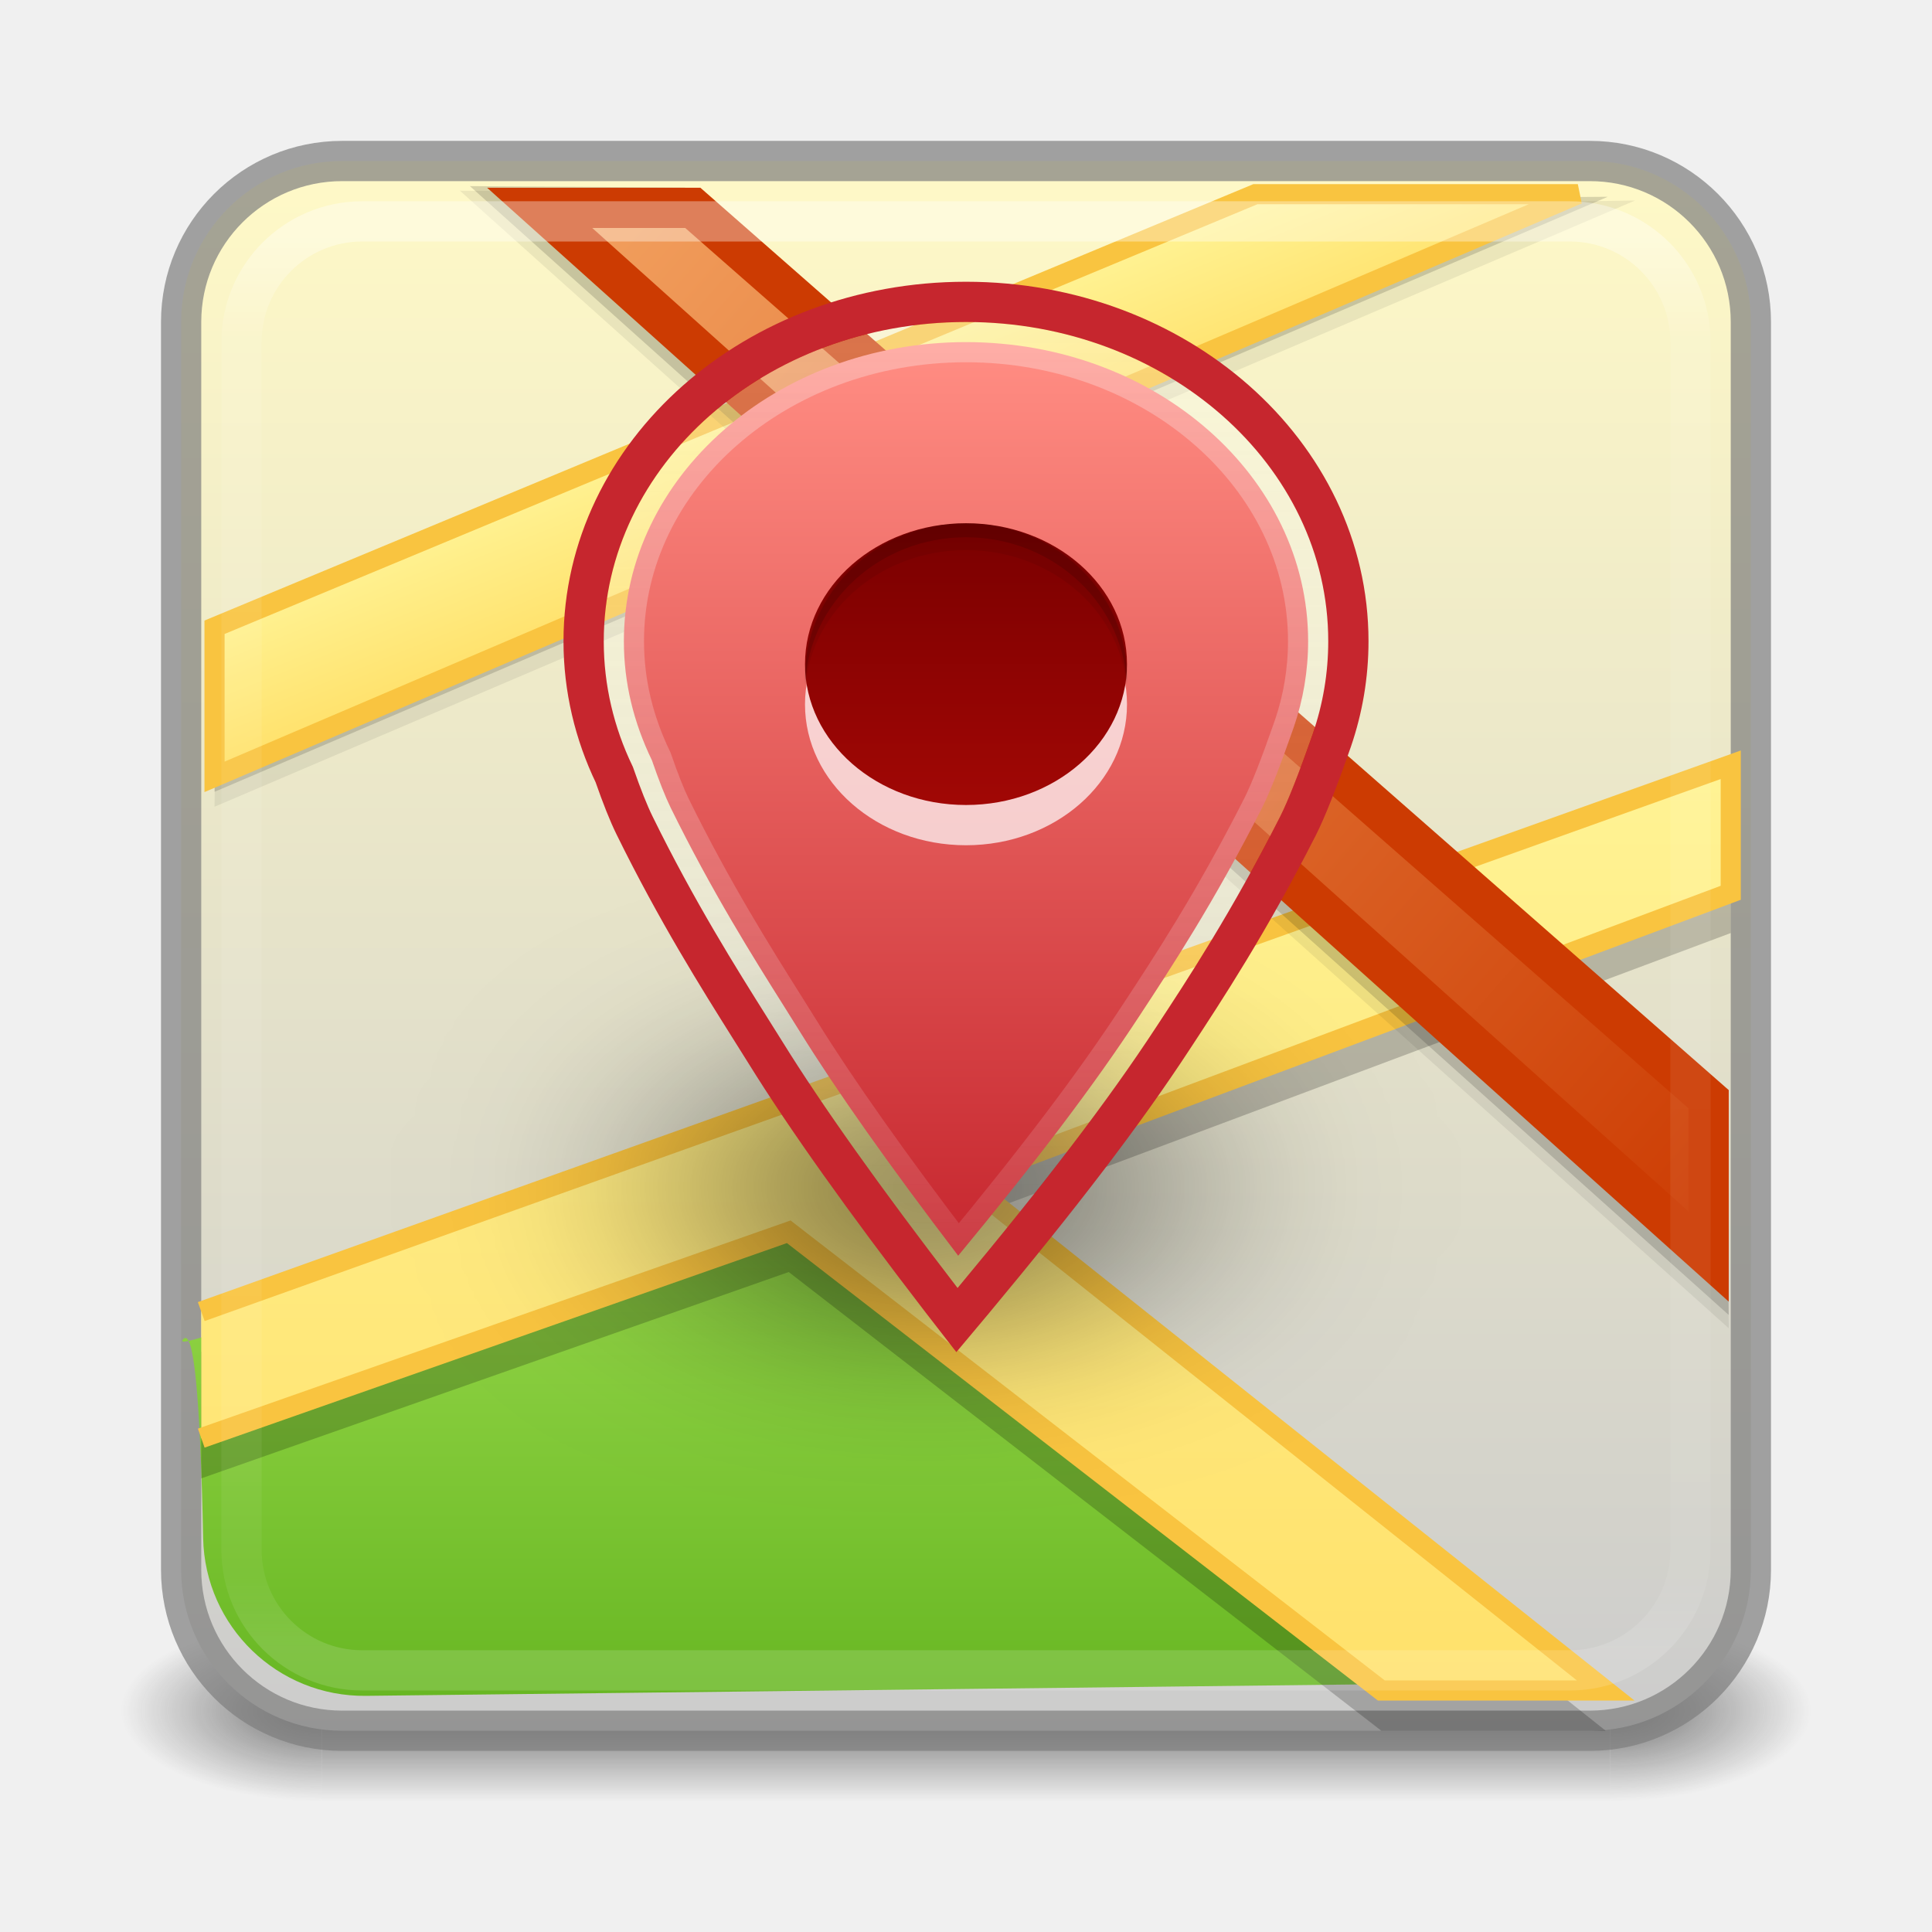
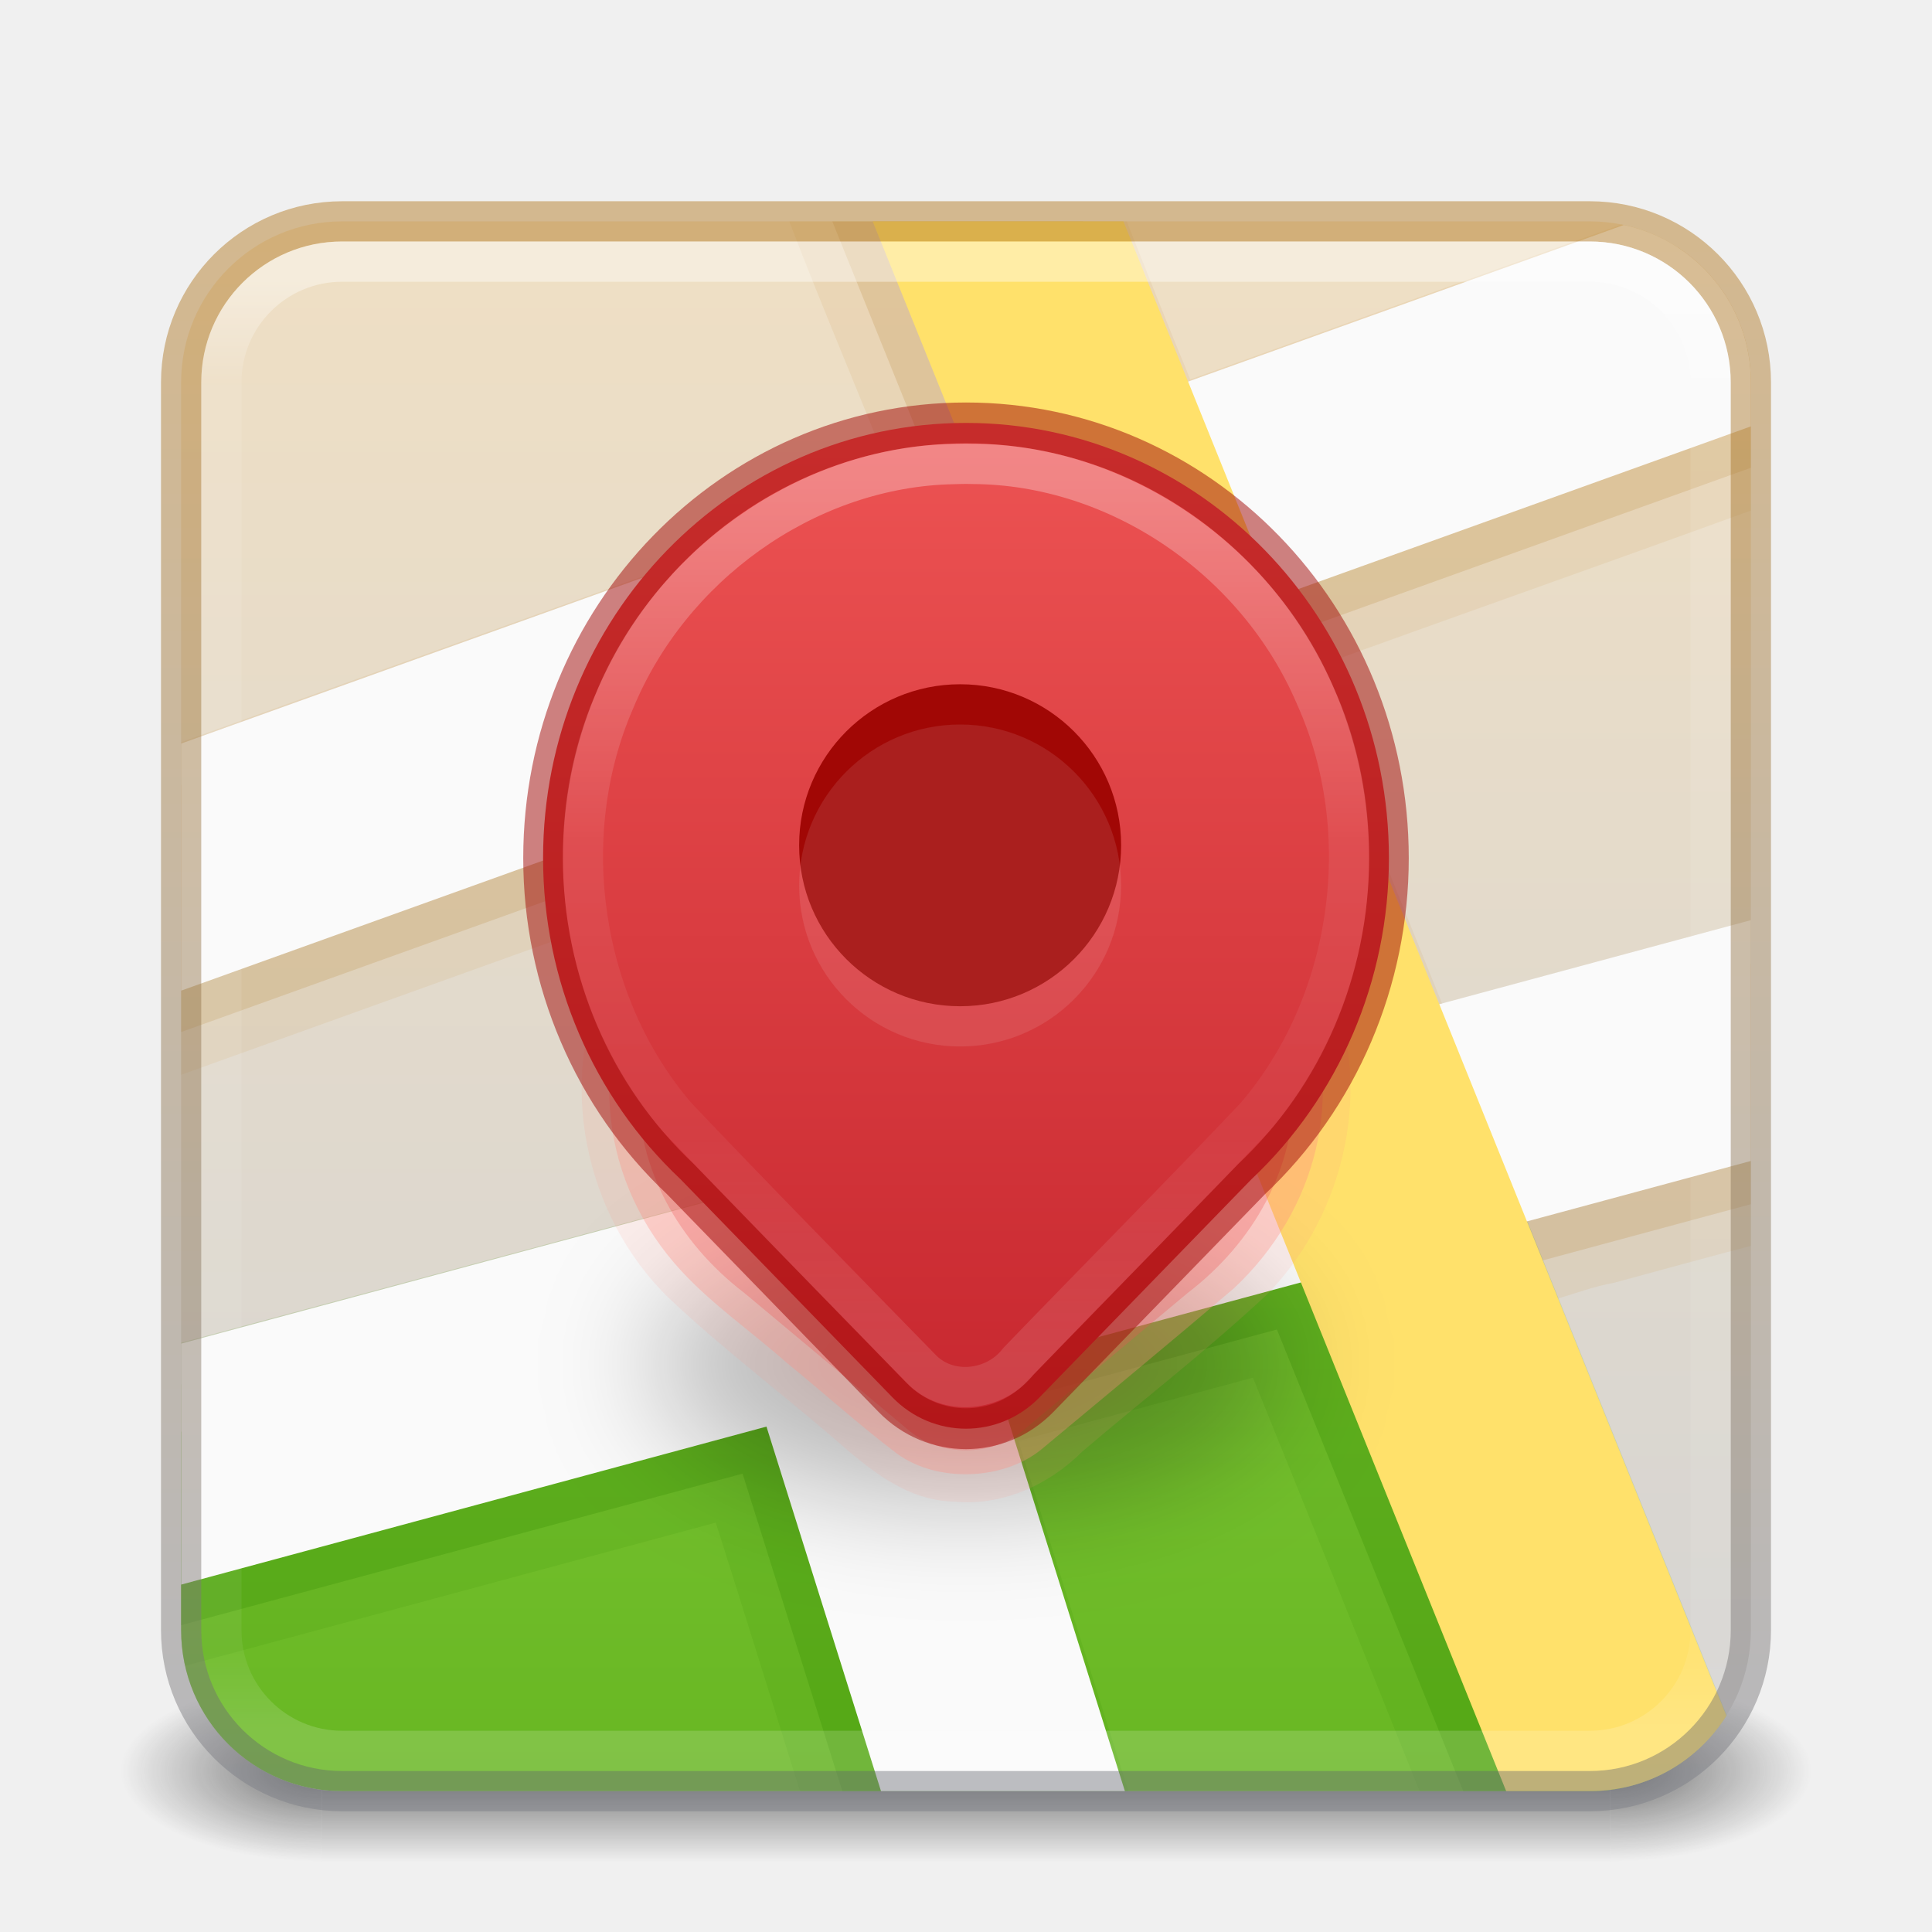
- <svg xmlns="http://www.w3.org/2000/svg" width="48px" height="48px" viewBox="0 0 48 48" version="1.1">
-   <defs>
-     <radialGradient cx="-0.14%" cy="50%" fx="-0.14%" fy="50%" r="111.267%" gradientTransform="translate(-0.001404,0.5),scale(0.9,1),scale(1,0.450149),translate(0.001404,-0.5)" id="radialGradient-1">
-       <stop stop-color="#181818" offset="0%" />
-       <stop stop-color="#181818" stop-opacity="0" offset="100%" />
+ <svg xmlns="http://www.w3.org/2000/svg" xmlns:xlink="http://www.w3.org/1999/xlink" version="1.1" width="48" height="48" id="svg6649">
+   <defs id="defs6651">
+     <linearGradient id="linearGradient1201">
+       <stop id="stop1193" style="stop-color:#ffffff;stop-opacity:1" offset="0" />
+       <stop id="stop1195" style="stop-color:#ffffff;stop-opacity:0.235" offset="0.068" />
+       <stop id="stop1197" style="stop-color:#ffffff;stop-opacity:0.157" offset="0.947" />
+       <stop id="stop1199" style="stop-color:#ffffff;stop-opacity:0.392" offset="1" />
+     </linearGradient>
+     <linearGradient id="linearGradient3688-166-749">
+       <stop id="stop2883" style="stop-color:#181818;stop-opacity:1" offset="0" />
+       <stop id="stop2885" style="stop-color:#181818;stop-opacity:0" offset="1" />
+     </linearGradient>
+     <linearGradient id="linearGradient3702-501-757">
+       <stop id="stop2895" style="stop-color:#181818;stop-opacity:0" offset="0" />
+       <stop id="stop2897" style="stop-color:#181818;stop-opacity:1" offset="0.5" />
+       <stop id="stop2899" style="stop-color:#181818;stop-opacity:0" offset="1" />
+     </linearGradient>
+     <radialGradient cx="4.993" cy="43.5" r="2.5" fx="4.993" fy="43.5" id="radialGradient3013-6" xlink:href="#linearGradient3688-166-749" gradientUnits="userSpaceOnUse" gradientTransform="matrix(2.003784,0,0,0.8999999,29.98813,4.850003)" />
+     <radialGradient cx="4.993" cy="43.5" r="2.5" fx="4.993" fy="43.5" id="radialGradient3015-1" xlink:href="#linearGradient3688-166-749" gradientUnits="userSpaceOnUse" gradientTransform="matrix(2.003784,0,0,0.8999999,-18.01187,-83.15)" />
+     <linearGradient x1="39" y1="6" x2="39" y2="41.945" id="linearGradient3058-5" xlink:href="#linearGradient1201" gradientUnits="userSpaceOnUse" gradientTransform="translate(4e-6,1.000006)" />
+     <linearGradient xlink:href="#linearGradient3702-501-757" id="linearGradient1191" gradientUnits="userSpaceOnUse" x1="25.058" y1="47.028" x2="25.058" y2="39.999" gradientTransform="matrix(1.142857,0,0,0.6428571,-3.428569,16.03572)" />
+     <linearGradient xlink:href="#linearGradient51" id="linearGradient930-9-2" x1="16.768" y1="2.768" x2="16.768" y2="29.897" gradientUnits="userSpaceOnUse" gradientTransform="matrix(1.444444,0,0,1.444444,0.888913,1.888891)" />
+     <linearGradient id="linearGradient51">
+       <stop id="stop50" style="stop-color:#efdfc4;stop-opacity:1" offset="0" />
+       <stop id="stop51" style="stop-color:#d4d4d4;stop-opacity:1" offset="1" />
+     </linearGradient>
+     <linearGradient id="linearGradient64">
+       <stop style="stop-color:#9bdb4d;stop-opacity:1" offset="0" id="stop64" />
+       <stop style="stop-color:#68b723;stop-opacity:1" offset="1" id="stop65" />
+     </linearGradient>
+     <radialGradient cx="9.692" cy="41.272" fx="9.692" fy="41.272" r="29.069" gradientTransform="matrix(1.289676,0,0,0.7753883,57.5,70.86722)" id="radialGradient-9-0-5-6" gradientUnits="userSpaceOnUse">
+       <stop stop-color="#000000" offset="0%" id="stop20-9-0-0" />
+       <stop stop-color="#000000" stop-opacity="0" offset="100%" id="stop21-3-3-4" />
    </radialGradient>
-     <linearGradient x1="53.779%" y1="100.396%" x2="53.779%" y2="-0.008%" id="linearGradient-2">
-       <stop stop-color="#181818" stop-opacity="0" offset="0%" />
-       <stop stop-color="#181818" offset="50%" />
-       <stop stop-color="#181818" stop-opacity="0" offset="100%" />
+     <filter x="-0.209" y="-0.48" width="1.417" height="1.96" filterUnits="objectBoundingBox" id="filter-10-6-6-8">
+       <feGaussianBlur stdDeviation="2" in="SourceGraphic" id="feGaussianBlur21-0-1-8" />
+     </filter>
+     <linearGradient id="linearGradient31">
+       <stop style="stop-color:#b6802e;stop-opacity:1" offset="0" id="stop31" />
+       <stop style="stop-color:#7e8087;stop-opacity:1" offset="1" id="stop32" />
    </linearGradient>
-     <linearGradient x1="48.904%" y1="0.395%" x2="48.904%" y2="99.929%" id="linearGradient-3">
-       <stop stop-color="#FFF9C7" offset="0%" />
-       <stop stop-color="#CCCCCC" offset="100%" />
+     <linearGradient xlink:href="#linearGradient67" id="linearGradient68" x1="31.998" y1="12.058" x2="31.998" y2="49.641" gradientUnits="userSpaceOnUse" />
+     <linearGradient id="linearGradient67">
+       <stop style="stop-color:#ed5353;stop-opacity:1" offset="0" id="stop67" />
+       <stop style="stop-color:#c6262e;stop-opacity:1" offset="1" id="stop68" />
    </linearGradient>
-     <linearGradient x1="50%" y1="0%" x2="50%" y2="100%" id="linearGradient-4">
-       <stop stop-color="#9BDB4D" offset="0%" />
-       <stop stop-color="#68B723" offset="100%" />
+     <linearGradient id="linearGradient72">
+       <stop id="stop69" style="stop-color:#ffffff;stop-opacity:1" offset="0" />
+       <stop id="stop70" style="stop-color:#ffffff;stop-opacity:0.235" offset="0.407" />
+       <stop id="stop71" style="stop-color:#ffffff;stop-opacity:0.157" offset="0.727" />
+       <stop id="stop72" style="stop-color:#ffffff;stop-opacity:0.392" offset="1" />
    </linearGradient>
-     <linearGradient x1="50%" y1="0%" x2="50%" y2="100%" id="linearGradient-5">
-       <stop stop-color="#FFF394" offset="0%" />
-       <stop stop-color="#FFE16B" offset="100%" />
-     </linearGradient>
-     <linearGradient x1="50%" y1="0%" x2="50%" y2="100%" id="linearGradient-6">
-       <stop stop-color="#FFF394" offset="0%" />
-       <stop stop-color="#FFE16B" offset="100%" />
-     </linearGradient>
-     <linearGradient x1="-30.948%" y1="50%" x2="100%" y2="50%" id="linearGradient-7">
-       <stop stop-color="#FFC27D" offset="0%" />
-       <stop stop-color="#CC3B02" offset="100%" />
-     </linearGradient>
-     <radialGradient cx="50%" cy="50.009%" fx="50%" fy="50.009%" r="142.857%" gradientTransform="translate(0.5,0.500085),scale(0.35,1),translate(-0.5,-0.500085)" id="radialGradient-8">
-       <stop stop-color="#000000" offset="0%" />
-       <stop stop-color="#000000" stop-opacity="0" offset="100%" />
-     </radialGradient>
-     <filter x="-30.0%" y="-85.7%" width="160.0%" height="271.4%" filterUnits="objectBoundingBox" id="filter-9">
-       <feGaussianBlur stdDeviation="2" in="SourceGraphic" />
-     </filter>
-     <linearGradient x1="50%" y1="0%" x2="50%" y2="100%" id="linearGradient-10">
-       <stop stop-color="#FF8C82" offset="1.743%" />
-       <stop stop-color="#C6262E" offset="100%" />
-     </linearGradient>
-     <linearGradient x1="50%" y1="0%" x2="50%" y2="100%" id="linearGradient-11">
-       <stop stop-color="#FAFAFA" stop-opacity="0.297" offset="0%" />
-       <stop stop-color="#FFFFFF" stop-opacity="0.104" offset="100%" />
-     </linearGradient>
-     <linearGradient x1="50%" y1="100%" x2="50%" y2="9.76491615e-14%" id="linearGradient-12">
-       <stop stop-color="#A10705" offset="0%" />
-       <stop stop-color="#7A0000" offset="100%" />
-     </linearGradient>
-     <linearGradient x1="90.54%" y1="1.351%" x2="90.54%" y2="98.501%" id="linearGradient-13">
-       <stop stop-color="#FFFFFF" offset="0%" />
-       <stop stop-color="#FFFFFF" stop-opacity="0.235" offset="6.782%" />
-       <stop stop-color="#FFFFFF" stop-opacity="0.157" offset="94.694%" />
-       <stop stop-color="#FFFFFF" stop-opacity="0.392" offset="100%" />
-     </linearGradient>
+     <linearGradient xlink:href="#linearGradient31" id="linearGradient2" gradientUnits="userSpaceOnUse" gradientTransform="translate(38,58)" x1="-14.943" y1="-51.942" x2="-14.943" y2="-13.856" />
+     <linearGradient xlink:href="#linearGradient64" id="linearGradient4" gradientUnits="userSpaceOnUse" gradientTransform="translate(38,58)" x1="-18.583" y1="-52.039" x2="-18.583" y2="-13.937" />
+     <linearGradient xlink:href="#linearGradient72" id="linearGradient6" gradientUnits="userSpaceOnUse" gradientTransform="matrix(0.9896806,0,0,0.9923411,44.49991,-0.1980002)" x1="-20.901" y1="12.381" x2="-20.901" y2="34.212" />
  </defs>
-   <g id="48" stroke="none" stroke-width="1" fill="none" fill-rule="evenodd">
-     <g id="Base-Shadow" transform="translate(3, 40.25001)" fill-rule="nonzero" opacity="0.6">
-       <rect id="Base-Right-Shadow" fill="url(#radialGradient-1)" x="37" y="5.68434189e-14" width="5" height="4.5" />
-       <rect id="Base-Left-Shadow" fill="url(#radialGradient-1)" transform="translate(2.5, 2.25) rotate(180) translate(-2.5, -2.25) " x="0" y="5.00000112e-07" width="5" height="4.5" />
-       <rect id="Base-Middle-Shadow" fill="url(#linearGradient-2)" x="5" y="5.68434189e-14" width="32" height="4.5" />
-     </g>
-     <g id="Base-Square" transform="translate(4.500015, 4)">
-       <rect id="Base-Square-Fill" fill="url(#linearGradient-3)" fill-rule="nonzero" x="0" y="0" width="39" height="39" rx="4" />
-       <rect id="Base-Square-Border" stroke="#7D7D7D" opacity="0.695" stroke-linecap="round" stroke-linejoin="round" x="0" y="0" width="39" height="39" rx="4" />
-     </g>
-     <path d="M4.552,33.272 C4.044,33.828 12.002,30.317 18.714,29.355 C22.115,28.868 24.04,29.389 24.489,30.918 C24.954,32.497 25.843,33.919 27.059,35.028 L34.529,41.84 L34.529,41.84 L9.095,42.133 C6.899,42.16 5.092,40.411 5.047,38.215 C4.974,34.637 4.809,32.989 4.552,33.272 Z" id="Green-Park" fill="url(#linearGradient-4)" />
-     <g id="Yellow-Path-1" transform="translate(3.92789, 2.041822)">
-       <polygon id="Shadow-2" fill-opacity="0.07" fill="#000000" transform="translate(18.48597, 9.080223) rotate(-22) translate(-18.48597, -9.080223) " points="0.754 7.505 29.93 7.209 37.668 10.208 -0.696 10.952" />
-       <polygon id="Shadow-1" fill-opacity="0.15" fill="#000000" transform="translate(18.1479, 8.847911) rotate(-22) translate(-18.1479, -8.847911) " points="0.754 7.271 29.375 6.978 36.964 9.978 -0.668 10.718" />
-       <polygon id="Main-Path" stroke="#F9C440" stroke-width="0.5" fill="url(#linearGradient-5)" transform="translate(17.77541, 8.629697) rotate(-22) translate(-17.77541, -8.629697) " points="0.754 7.051 28.762 6.762 36.189 9.763 -0.638 10.497" />
-     </g>
-     <g id="Yellow-Path-2" transform="translate(5, 19)">
-       <polyline id="Shadow-2" fill-opacity="0.07" fill="#000000" points="4.80574049e-15 14.586 38 1 38 4.181 18.95 11.311 34.893 24 29.319 24 14.596 12.603 6.26403485e-16 17.73" />
-       <polyline id="Shadow-1" fill-opacity="0.15" fill="#000000" points="4.80574049e-15 14.586 38 1 38 4.181 18.95 11.311 34.893 24 29.319 24 14.596 12.603 6.26403485e-16 17.73" />
-       <path d="M0,13.586 L38,0 L38,3.181 L18.95,10.311 L34.893,23 L29.319,23 L14.596,11.603 L0,16.73" id="Main-Path" stroke="#F9C440" stroke-width="0.5" fill="url(#linearGradient-6)" />
-     </g>
-     <g id="Orange-Path" transform="translate(11, 2)">
-       <polygon id="Shadow-2" fill-opacity="0.07" fill="#000000" transform="translate(17.32778, 15.55688) rotate(41) translate(-17.32778, -15.55688) " points="0.247 13.494 34.972 13.653 38.495 17.619 -3.839 16.971" />
-       <polygon id="Shadow-1" fill-opacity="0.15" fill="#000000" transform="translate(17.45258, 15.33464) rotate(41) translate(-17.45258, -15.33464) " points="0.505 13.272 34.959 13.43 38.454 17.397 -3.549 16.749" />
-       <path d="M1.133,13.628 L34.708,13.784 L37.272,16.734 L-1.739,16.124 L1.133,13.628 Z" id="Main-Path" stroke="#CC3B02" fill="url(#linearGradient-7)" transform="translate(17.66603, 15.18946) rotate(41) translate(-17.66603, -15.18946) " />
-     </g>
-     <g id="Pin" transform="translate(13, 8)">
-       <ellipse id="Shadow" fill="url(#radialGradient-8)" fill-rule="nonzero" opacity="0.581" filter="url(#filter-9)" cx="10" cy="21.5" rx="10" ry="3.5" />
-       <path d="M11,0.5 C13.355,0.5 15.489,1.337 17.033,2.698 C18.553,4.037 19.5,5.885 19.5,7.931 C19.5,8.672 19.376,9.388 19.146,10.06 C18.814,11.013 18.552,11.681 18.359,12.062 C17.161,14.425 16.084,16.061 15.308,17.241 C14.175,18.973 12.742,20.856 10.806,23.198 C9.091,20.95 7.78,19.095 6.873,17.631 C6.753,17.438 6.622,17.23 6.483,17.008 C5.722,15.799 4.694,14.165 3.663,12.068 C3.528,11.792 3.373,11.399 3.197,10.89 C2.74,9.943 2.5,8.962 2.5,7.931 C2.5,5.885 3.447,4.037 4.967,2.698 C6.511,1.337 8.645,0.5 11,0.5 Z" id="Pin-Shape" stroke="url(#linearGradient-11)" fill="url(#linearGradient-10)" />
-       <path d="M11,-0.5 C13.615,-0.5 15.981,0.438 17.695,1.948 C19.432,3.479 20.5,5.596 20.5,7.931 C20.5,8.784 20.357,9.609 20.09,10.389 C19.737,11.401 19.456,12.109 19.251,12.515 C18.03,14.922 16.934,16.588 16.145,17.789 C14.918,19.664 13.345,21.714 11.175,24.32 C11.04,24.482 10.907,24.641 10.775,24.798 C10.649,24.636 10.523,24.472 10.394,24.305 C8.466,21.798 7.009,19.749 6.023,18.158 C5.904,17.966 5.774,17.76 5.636,17.541 C4.862,16.309 3.815,14.645 2.766,12.509 C2.619,12.211 2.451,11.79 2.261,11.245 C1.771,10.225 1.5,9.106 1.5,7.931 C1.5,5.596 2.568,3.479 4.305,1.948 C6.019,0.438 8.385,-0.5 11,-0.5 Z" id="Pin-Shape" stroke="#C6262E" />
-       <ellipse id="Pin-Oval-Highlight" fill-opacity="0.708" fill="#FFFFFF" cx="11" cy="9.5" rx="4" ry="3.5" />
-       <ellipse id="Pin-Oval" fill="url(#linearGradient-12)" cx="11" cy="8.5" rx="4" ry="3.5" />
-       <path d="M11,5 C13.209,5 15,6.713 15,8.826 C15,8.884 14.999,8.942 14.996,9 L15,9.174 C15,7.061 13.209,5.348 11,5.348 C8.852,5.348 7.099,6.967 7.004,9 L7,8.826 C7,6.713 8.791,5 11,5 Z" id="Pin-Oval-Inset-2" fill-opacity="0.14" fill="#000000" />
-       <path d="M11,5 C13.209,5 15,6.642 15,8.667 C15,8.779 14.994,8.89 14.984,9 C14.8,7.131 13.086,5.667 11,5.667 C8.914,5.667 7.2,7.131 7.016,8.999 C7.006,8.89 7,8.779 7,8.667 C7,6.642 8.791,5 11,5 Z" id="Pin-Oval-Inset-1" fill-opacity="0.07" fill="#000000" />
-     </g>
-     <rect id="Base-Edge-Highlight" stroke="url(#linearGradient-13)" opacity="0.35" x="6" y="5.5" width="36" height="36" rx="3" />
-   </g>
+   <rect style="opacity:0.6;fill:url(#radialGradient3013-6);fill-opacity:1;stroke:none;stroke-width:0.863" id="rect2801-3-7" y="41.75" x="40" height="4.5" width="5" />
+   <rect style="opacity:0.6;fill:url(#radialGradient3015-1);fill-opacity:1;stroke:none;stroke-width:0.863" id="rect3696-6-3" transform="scale(-1)" y="-46.25" x="-8" height="4.5" width="5" />
+   <rect style="opacity:0.6;fill:url(#linearGradient1191);fill-opacity:1;stroke:none;stroke-width:0.863" id="rect3700-4-6" y="41.75" x="8" height="4.5" width="32" />
+   <rect style="color:#000000;font-variation-settings:normal;display:inline;overflow:visible;visibility:visible;vector-effect:none;fill:url(#linearGradient930-9-2);fill-opacity:1;fill-rule:nonzero;stroke:none;stroke-width:1;stroke-linecap:butt;stroke-linejoin:miter;stroke-miterlimit:4;stroke-dasharray:none;stroke-dashoffset:0;stroke-opacity:0.5;marker:none;enable-background:accumulate;stop-color:#000000" id="rect5505-21-1" y="5.5" x="4.5" ry="4" rx="4" height="39" width="39" />
+   <path id="path5-9-7" style="font-variation-settings:normal;baseline-shift:baseline;display:inline;overflow:visible;opacity:0.15;vector-effect:none;fill:#cfa25e;fill-opacity:1;stroke-width:1;stroke-linecap:round;stroke-linejoin:round;stroke-miterlimit:4;stroke-dasharray:none;stroke-dashoffset:0;stroke-opacity:1;-inkscape-stroke:none;enable-background:accumulate;stop-color:#000000;stop-opacity:1" d="M 19.609 5.5 C 20.451 7.7 21.385 9.867 22.246 12.061 C 16.334 14.194 10.412 16.306 4.5 18.439 L 4.5 26.703 L 25.158 19.279 C 26.381 22.245 27.522 25.262 28.797 28.195 C 29.493 29.027 30.646 29.241 31.551 29.791 C 33.398 30.671 35.22 31.645 37.084 32.467 C 38.119 32.626 39.091 32.048 40.098 31.871 C 41.231 31.56 42.365 31.255 43.5 30.951 L 43.5 22.9 L 35.842 24.967 L 32.484 16.645 C 36.151 15.311 39.835 14.021 43.5 12.684 L 43.5 9.5 C 43.5 7.553 42.123 5.939 40.285 5.576 L 29.572 9.426 C 29.029 8.125 28.516 6.811 27.994 5.5 L 19.609 5.5 z " />
+   <path id="path5-9" style="font-variation-settings:normal;baseline-shift:baseline;display:inline;overflow:visible;opacity:0.2;vector-effect:none;fill:#b6802e;fill-opacity:1;stroke-width:1;stroke-linecap:round;stroke-linejoin:round;stroke-miterlimit:4;stroke-dasharray:none;stroke-dashoffset:0;stroke-opacity:1;-inkscape-stroke:none;enable-background:accumulate;stop-color:#000000;stop-opacity:1" d="M 20.678 5.5 L 23.562 12.65 L 4.5 19.502 L 4.5 25.641 L 25.727 18.012 L 29.656 27.748 L 37.424 31.559 L 43.5 29.918 L 43.5 23.936 L 35.246 26.162 L 31.168 16.055 L 43.5 11.621 L 43.5 9.5 C 43.5 8.087 42.776 6.85 41.676 6.139 L 29.004 10.693 L 26.908 5.5 L 20.678 5.5 z " />
+   <path id="path4" style="font-variation-settings:normal;opacity:1;vector-effect:none;fill:url(#linearGradient4);fill-opacity:1;stroke:none;stroke-width:1;stroke-linecap:butt;stroke-linejoin:miter;stroke-miterlimit:4;stroke-dasharray:none;stroke-dashoffset:0;stroke-opacity:0.5;-inkscape-stroke:none;marker:none;stop-color:#000000;stop-opacity:1" d="M 33.641 29.195 L 4.5 35.57 L 4.5 40.5 C 4.5 42.716 6.284 44.5 8.5 44.5 L 39.5 44.5 C 39.781 44.5 40.054 44.471 40.318 44.416 L 33.641 29.195 z " />
+   <path id="path6-3-3" style="font-variation-settings:normal;baseline-shift:baseline;display:inline;overflow:visible;opacity:0.15;vector-effect:none;fill:#3a9104;fill-opacity:1;stroke-width:1;stroke-linecap:round;stroke-linejoin:round;stroke-miterlimit:4;stroke-dasharray:none;stroke-dashoffset:0;stroke-opacity:1;-inkscape-stroke:none;enable-background:accumulate;stop-color:#000000;stop-opacity:1" d="M 34.795 25.201 C 34.645 25.195 34.49 25.228 34.33 25.322 L 4.5 33.359 L 4.5 40.5 C 4.5 40.805 4.534 41.102 4.598 41.387 L 17.783 37.828 C 18.49 40.049 19.181 42.275 19.877 44.5 L 28.033 44.5 L 25.299 35.801 L 31.129 34.227 C 32.516 37.649 33.892 41.075 35.271 44.5 L 39.5 44.5 C 40.939 44.5 42.196 43.747 42.9 42.613 L 36.098 25.756 C 35.662 25.589 35.246 25.218 34.795 25.201 z " />
+   <path id="path6-3" style="font-variation-settings:normal;baseline-shift:baseline;display:inline;overflow:visible;opacity:0.3;vector-effect:none;fill:#3a9104;fill-opacity:1;stroke-width:1;stroke-linecap:round;stroke-linejoin:round;stroke-miterlimit:4;stroke-dasharray:none;stroke-dashoffset:0;stroke-opacity:1;-inkscape-stroke:none;enable-background:accumulate;stop-color:#000000;stop-opacity:1" d="M 35.17 26.131 L 4.5 34.395 L 4.5 40.377 L 18.449 36.613 L 20.928 44.5 L 26.986 44.5 L 24.033 35.107 L 31.725 33.031 L 36.354 44.5 L 39.5 44.5 C 40.529 44.5 41.465 44.116 42.172 43.482 L 35.17 26.131 z " />
+   <path style="baseline-shift:baseline;display:inline;overflow:visible;vector-effect:none;fill:#ffe16b;stroke-linecap:round;stroke-linejoin:round;enable-background:accumulate;stop-color:#000000" d="M 8.643,58.251 22.89,93.555" id="path57" />
+   <path id="path6" style="baseline-shift:baseline;display:inline;overflow:visible;vector-effect:none;fill:#fafafa;stroke-width:0.692;stroke-linecap:round;stroke-linejoin:round;enable-background:accumulate;stop-color:#000000" d="M -17.685 2.562 L -42.5 11.482 L -42.5 15.732 L -15.5 6.026 L -15.5 5.269 C -15.5 3.936 -16.433 2.83 -17.684 2.562 C -17.684 2.562 -17.685 2.562 -17.685 2.562 z M -15.5 14.519 L -42.5 21.803 L -42.5 25.948 L -32.432 23.23 L -30.462 29.5 L -26.267 29.5 L -28.566 22.188 L -15.5 18.661 L -15.5 14.519 z " transform="matrix(1.444444,0,0,1.444444,65.88889,1.888891)" />
+   <path id="path58-6" mask="none" style="baseline-shift:baseline;display:inline;overflow:visible;vector-effect:none;fill:#ffe16b;stroke-width:0.692;stroke-linecap:round;stroke-linejoin:round;enable-background:accumulate;stop-color:#000000" d="M -30.605 2.5 L -19.709 29.5 L -18.269 29.5 C -17.277 29.5 -16.409 28.984 -15.921 28.203 L -26.292 2.5 L -30.605 2.5 z " transform="matrix(1.444444,0,0,1.444444,65.88889,1.888891)" />
+   <ellipse id="Shadow-6-7" fill="url(#radialGradient-9)" fill-rule="nonzero" opacity="0.581" filter="url(#filter-10)" cx="70" cy="102.867" rx="11.5" ry="5" style="opacity:0.3;fill:url(#radialGradient-9-0-5-6);stroke-width:1.447;filter:url(#filter-10-6-6-8)" transform="matrix(0.6909091,0,0,0.6909091,-24.36362,-37.18182)" />
+   <path id="rect52-9-8-3-0" style="font-variation-settings:normal;opacity:0.126;vector-effect:none;fill:#ff8c82;fill-opacity:1;stroke:none;stroke-width:1;stroke-linecap:round;stroke-linejoin:round;stroke-miterlimit:4;stroke-dasharray:none;stroke-dashoffset:0;stroke-opacity:0.5;-inkscape-stroke:none" d="m 23.549,19.022 c -3.405,0.113 -6.915,1.919 -8.425,5.073 -1.322,2.675 -0.63,6.099 1.497,8.158 1.341,1.269 2.826,2.377 4.218,3.589 0.814,0.712 1.726,1.443 2.863,1.464 1.195,0.117 2.357,-0.41 3.191,-1.246 1.528,-1.302 3.122,-2.531 4.588,-3.901 1.966,-2.016 2.677,-5.22 1.502,-7.818 -1.552,-3.592 -5.662,-5.502 -9.434,-5.319 z" />
+   <path id="rect52-9-8-3" style="font-variation-settings:normal;opacity:0.334;vector-effect:none;fill:#ff8c82;fill-opacity:1;stroke:none;stroke-width:1;stroke-linecap:round;stroke-linejoin:round;stroke-miterlimit:4;stroke-dasharray:none;stroke-dashoffset:0;stroke-opacity:0.5;-inkscape-stroke:none" d="m 23.562,19.713 c -3.166,0.102 -6.161,1.759 -7.529,4.145 -1.467,2.442 -1.108,5.552 0.891,7.714 0.772,0.839 1.756,1.52 2.624,2.288 0.921,0.748 1.793,1.541 2.744,2.261 1.005,0.723 2.628,0.659 3.576,-0.107 1.596,-1.331 3.202,-2.655 4.781,-4 2.08,-1.939 2.775,-4.822 1.749,-7.281 -1.004,-2.553 -3.799,-4.532 -6.98,-4.934 -0.613,-0.084 -1.236,-0.108 -1.856,-0.086 z" />
+   <path id="rect52-9-8" style="font-variation-settings:normal;opacity:0.3;vector-effect:none;fill:#ed5353;fill-opacity:1;stroke:none;stroke-width:2.15;stroke-linecap:round;stroke-linejoin:round;stroke-miterlimit:4;stroke-dasharray:none;stroke-dashoffset:0;stroke-opacity:0.5;-inkscape-stroke:none" d="M 31.999,12 C 23.163,12 16,19.163 16,27.999 c -8.9e-5,4.491 1.887,8.774 5.2,11.805 l 8.017,8.018 a 3.935,3.935 0.002 0 0 5.565,2.38e-4 L 42.8,39.804 C 46.113,36.773 48,32.49 48,27.999 48,19.162 40.836,11.999 31.999,12 Z" transform="matrix(0.5089645,0,0,0.4252286,7.713221,15.2059)" />
+   <path id="rect52-9" style="font-variation-settings:normal;vector-effect:none;fill:url(#linearGradient68);fill-opacity:1;stroke:#a10705;stroke-width:1.501;stroke-linecap:round;stroke-linejoin:round;stroke-miterlimit:4;stroke-dasharray:none;stroke-dashoffset:0;stroke-opacity:0.5;-inkscape-stroke:none" d="M 31.999,12 C 23.163,12 16,19.163 16,27.999 c -8.9e-5,4.491 1.887,8.774 5.2,11.805 l 8.017,8.018 a 3.935,3.935 0.002 0 0 5.565,2.38e-4 L 42.8,39.804 C 46.113,36.773 48,32.49 48,27.999 48,19.162 40.836,11.999 31.999,12 Z" transform="matrix(0.6567115,0,0,0.6758187,2.985232,2.397398)" />
+   <path id="rect52-9-6" style="font-variation-settings:normal;vector-effect:none;fill:none;fill-opacity:1;stroke:url(#linearGradient6);stroke-width:1;stroke-linecap:round;stroke-linejoin:round;stroke-miterlimit:4;stroke-dasharray:none;stroke-dashoffset:0;stroke-opacity:1;-inkscape-stroke:none;opacity:0.3;stop-color:#000000;stop-opacity:1" d="m 23.505,11.535 c -3.533,0.146 -6.85,2.524 -8.234,5.868 -1.47,3.376 -0.845,7.574 1.541,10.342 1.998,2.105 4.037,4.173 6.063,6.251 0.667,0.708 1.85,0.577 2.431,-0.179 1.954,-2.028 3.942,-4.024 5.879,-6.069 2.413,-2.796 3.026,-7.056 1.498,-10.45 -1.448,-3.399 -4.907,-5.758 -8.518,-5.772 -0.22,-0.01 -0.44,0.006 -0.661,0.009 z" />
+   <circle style="font-variation-settings:normal;vector-effect:none;fill:#a10705;fill-opacity:1;stroke:none;stroke-width:1;stroke-linecap:round;stroke-linejoin:round;stroke-miterlimit:4;stroke-dasharray:none;stroke-dashoffset:0;stroke-opacity:1;-inkscape-stroke:none;marker:none" id="path73" cx="23.854" cy="21" r="4" />
+   <circle style="font-variation-settings:normal;opacity:0.1;vector-effect:none;fill:#fafafa;fill-opacity:1;stroke:none;stroke-width:1;stroke-linecap:round;stroke-linejoin:round;stroke-miterlimit:4;stroke-dasharray:none;stroke-dashoffset:0;stroke-opacity:1;-inkscape-stroke:none;marker:none" id="path73-0" cx="23.854" cy="22" r="4" />
+   <rect style="color:#000000;font-variation-settings:normal;display:inline;overflow:visible;visibility:visible;vector-effect:none;fill:none;fill-opacity:1;fill-rule:nonzero;stroke:url(#linearGradient2);stroke-width:1;stroke-linecap:round;stroke-linejoin:round;stroke-miterlimit:4;stroke-dasharray:none;stroke-dashoffset:0;stroke-opacity:1;marker:none;enable-background:accumulate;stop-color:#000000;opacity:0.5;-inkscape-stroke:none;stop-opacity:1" id="rect5505-21-1-6" y="5.5" x="4.5" ry="4" rx="4" height="39" width="39" />
+   <rect style="opacity:0.4;fill:none;stroke:url(#linearGradient3058-5);stroke-width:1;stroke-linecap:round;stroke-linejoin:round;stroke-miterlimit:4;stroke-dasharray:none;stroke-dashoffset:0;stroke-opacity:1" id="rect6741-2" y="6.5" x="5.5" ry="3" rx="3" height="37" width="37" />
</svg>
